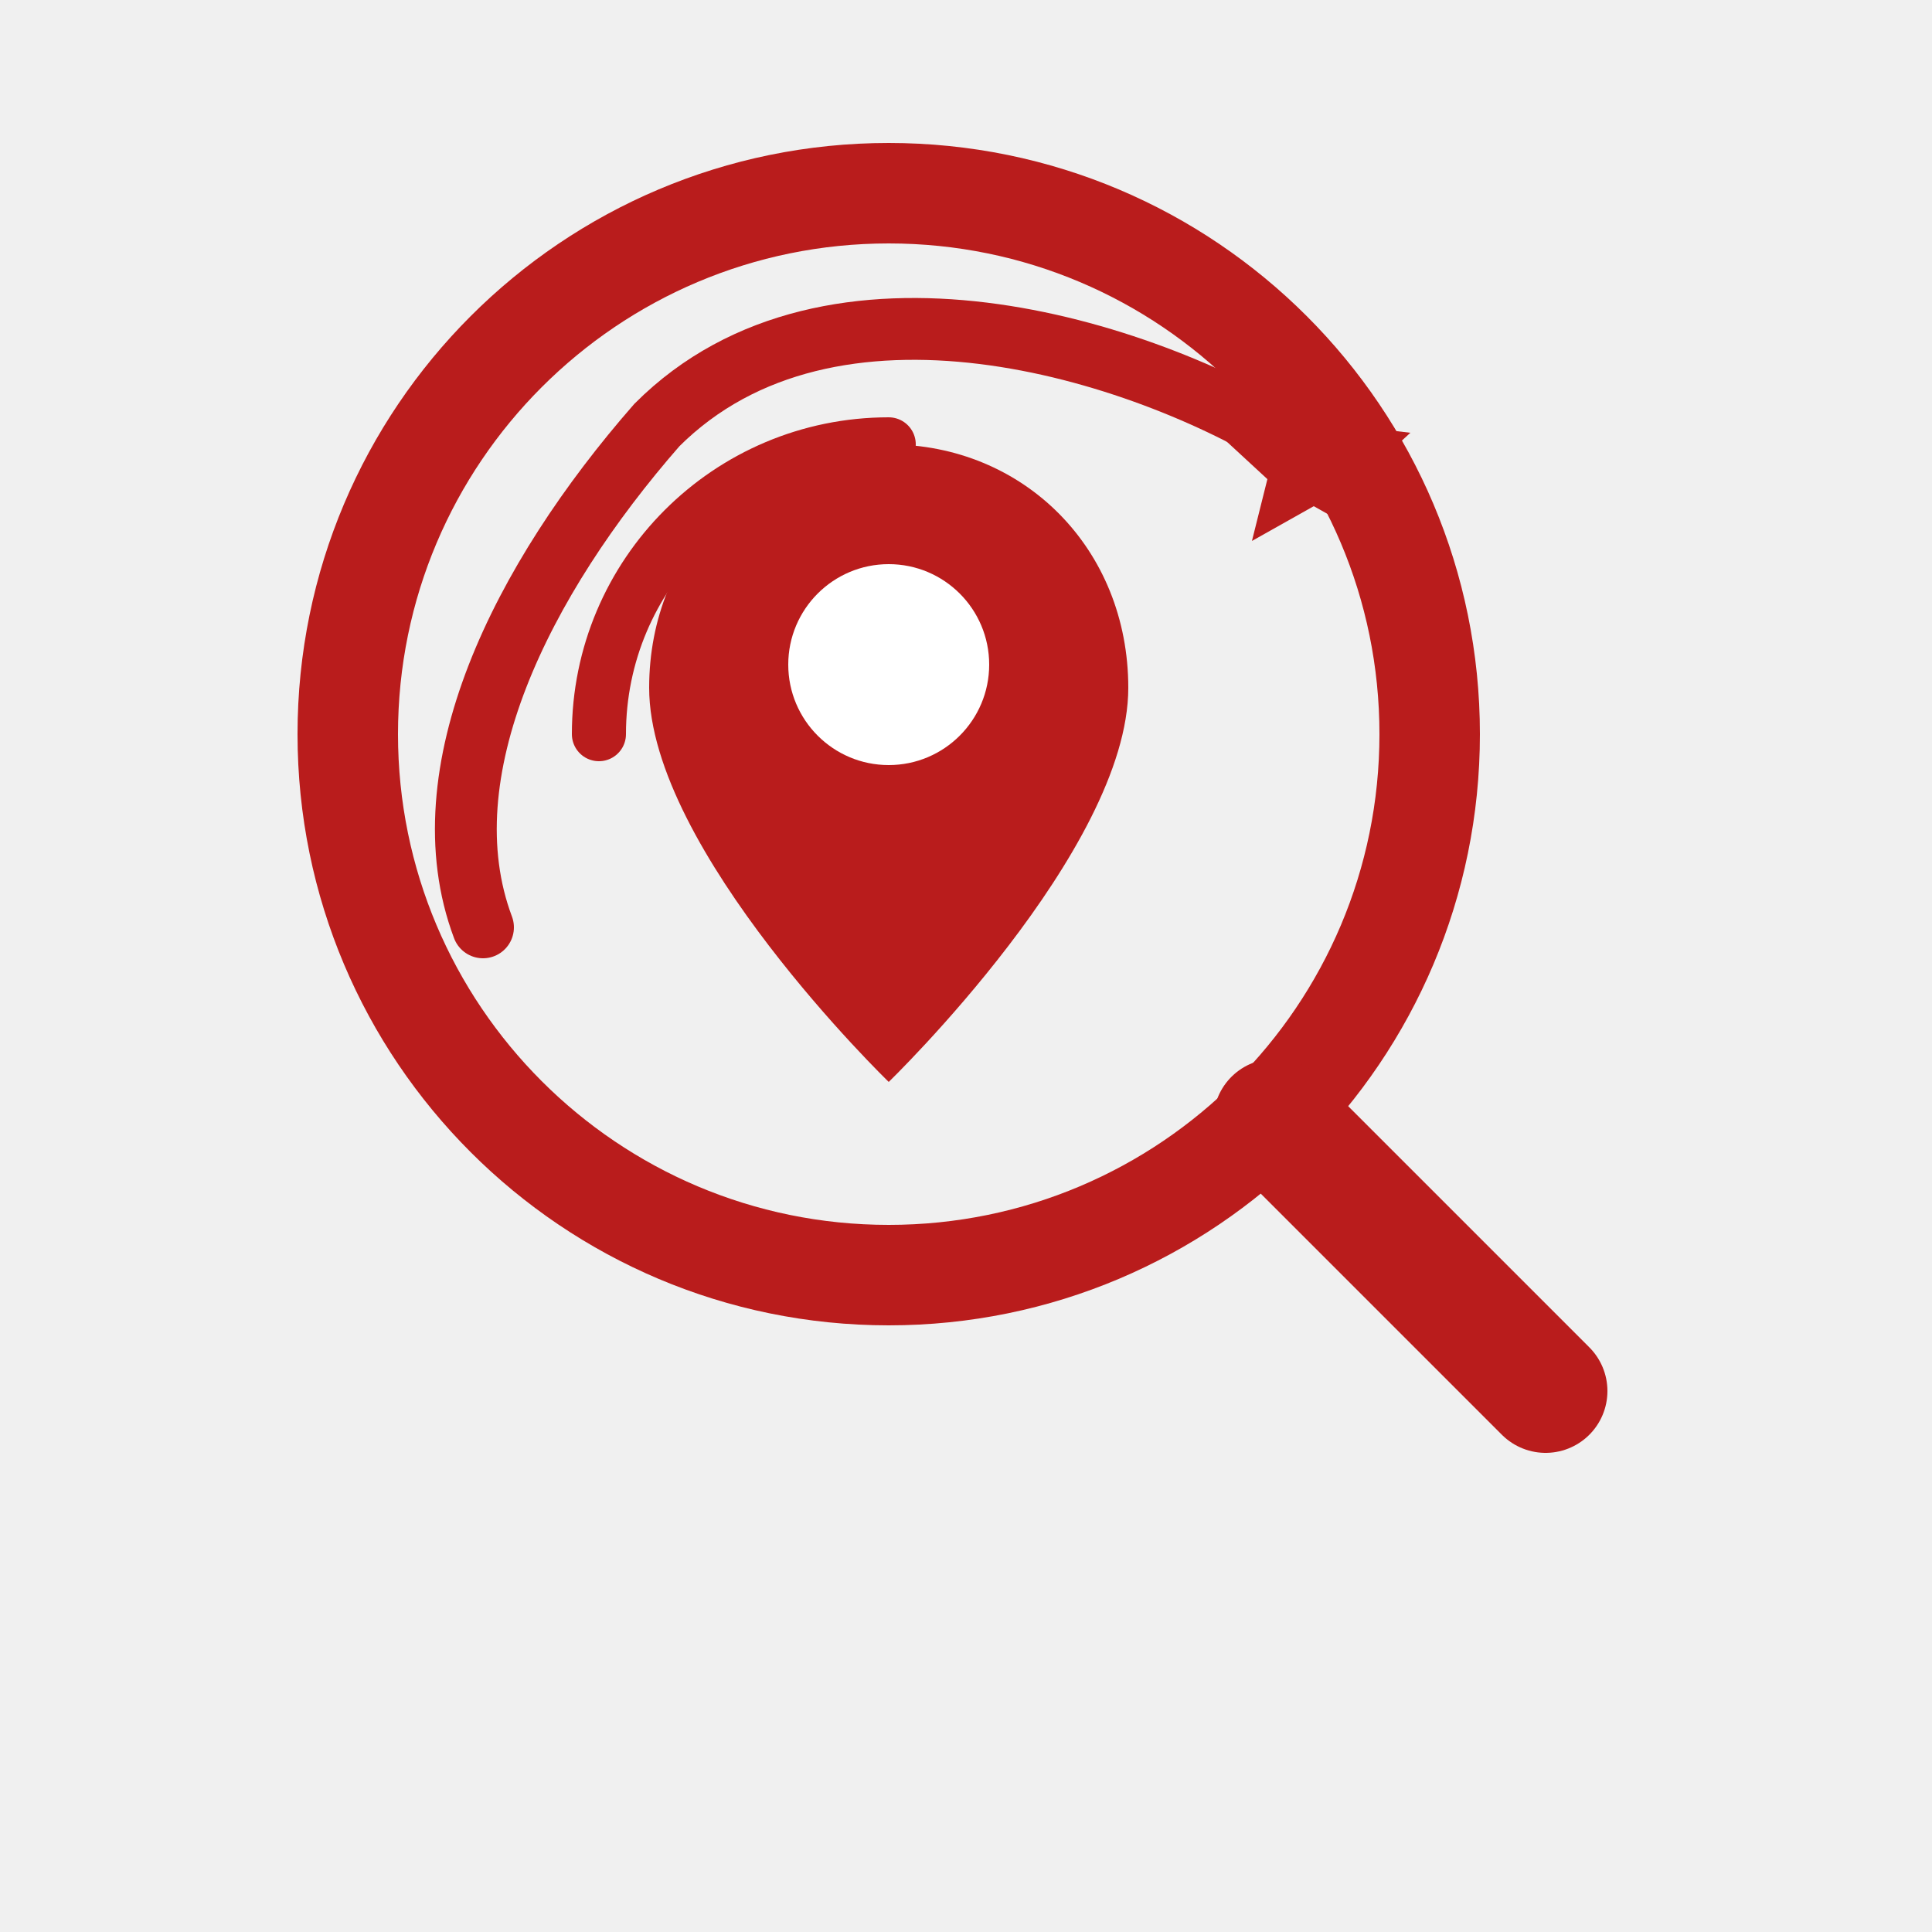
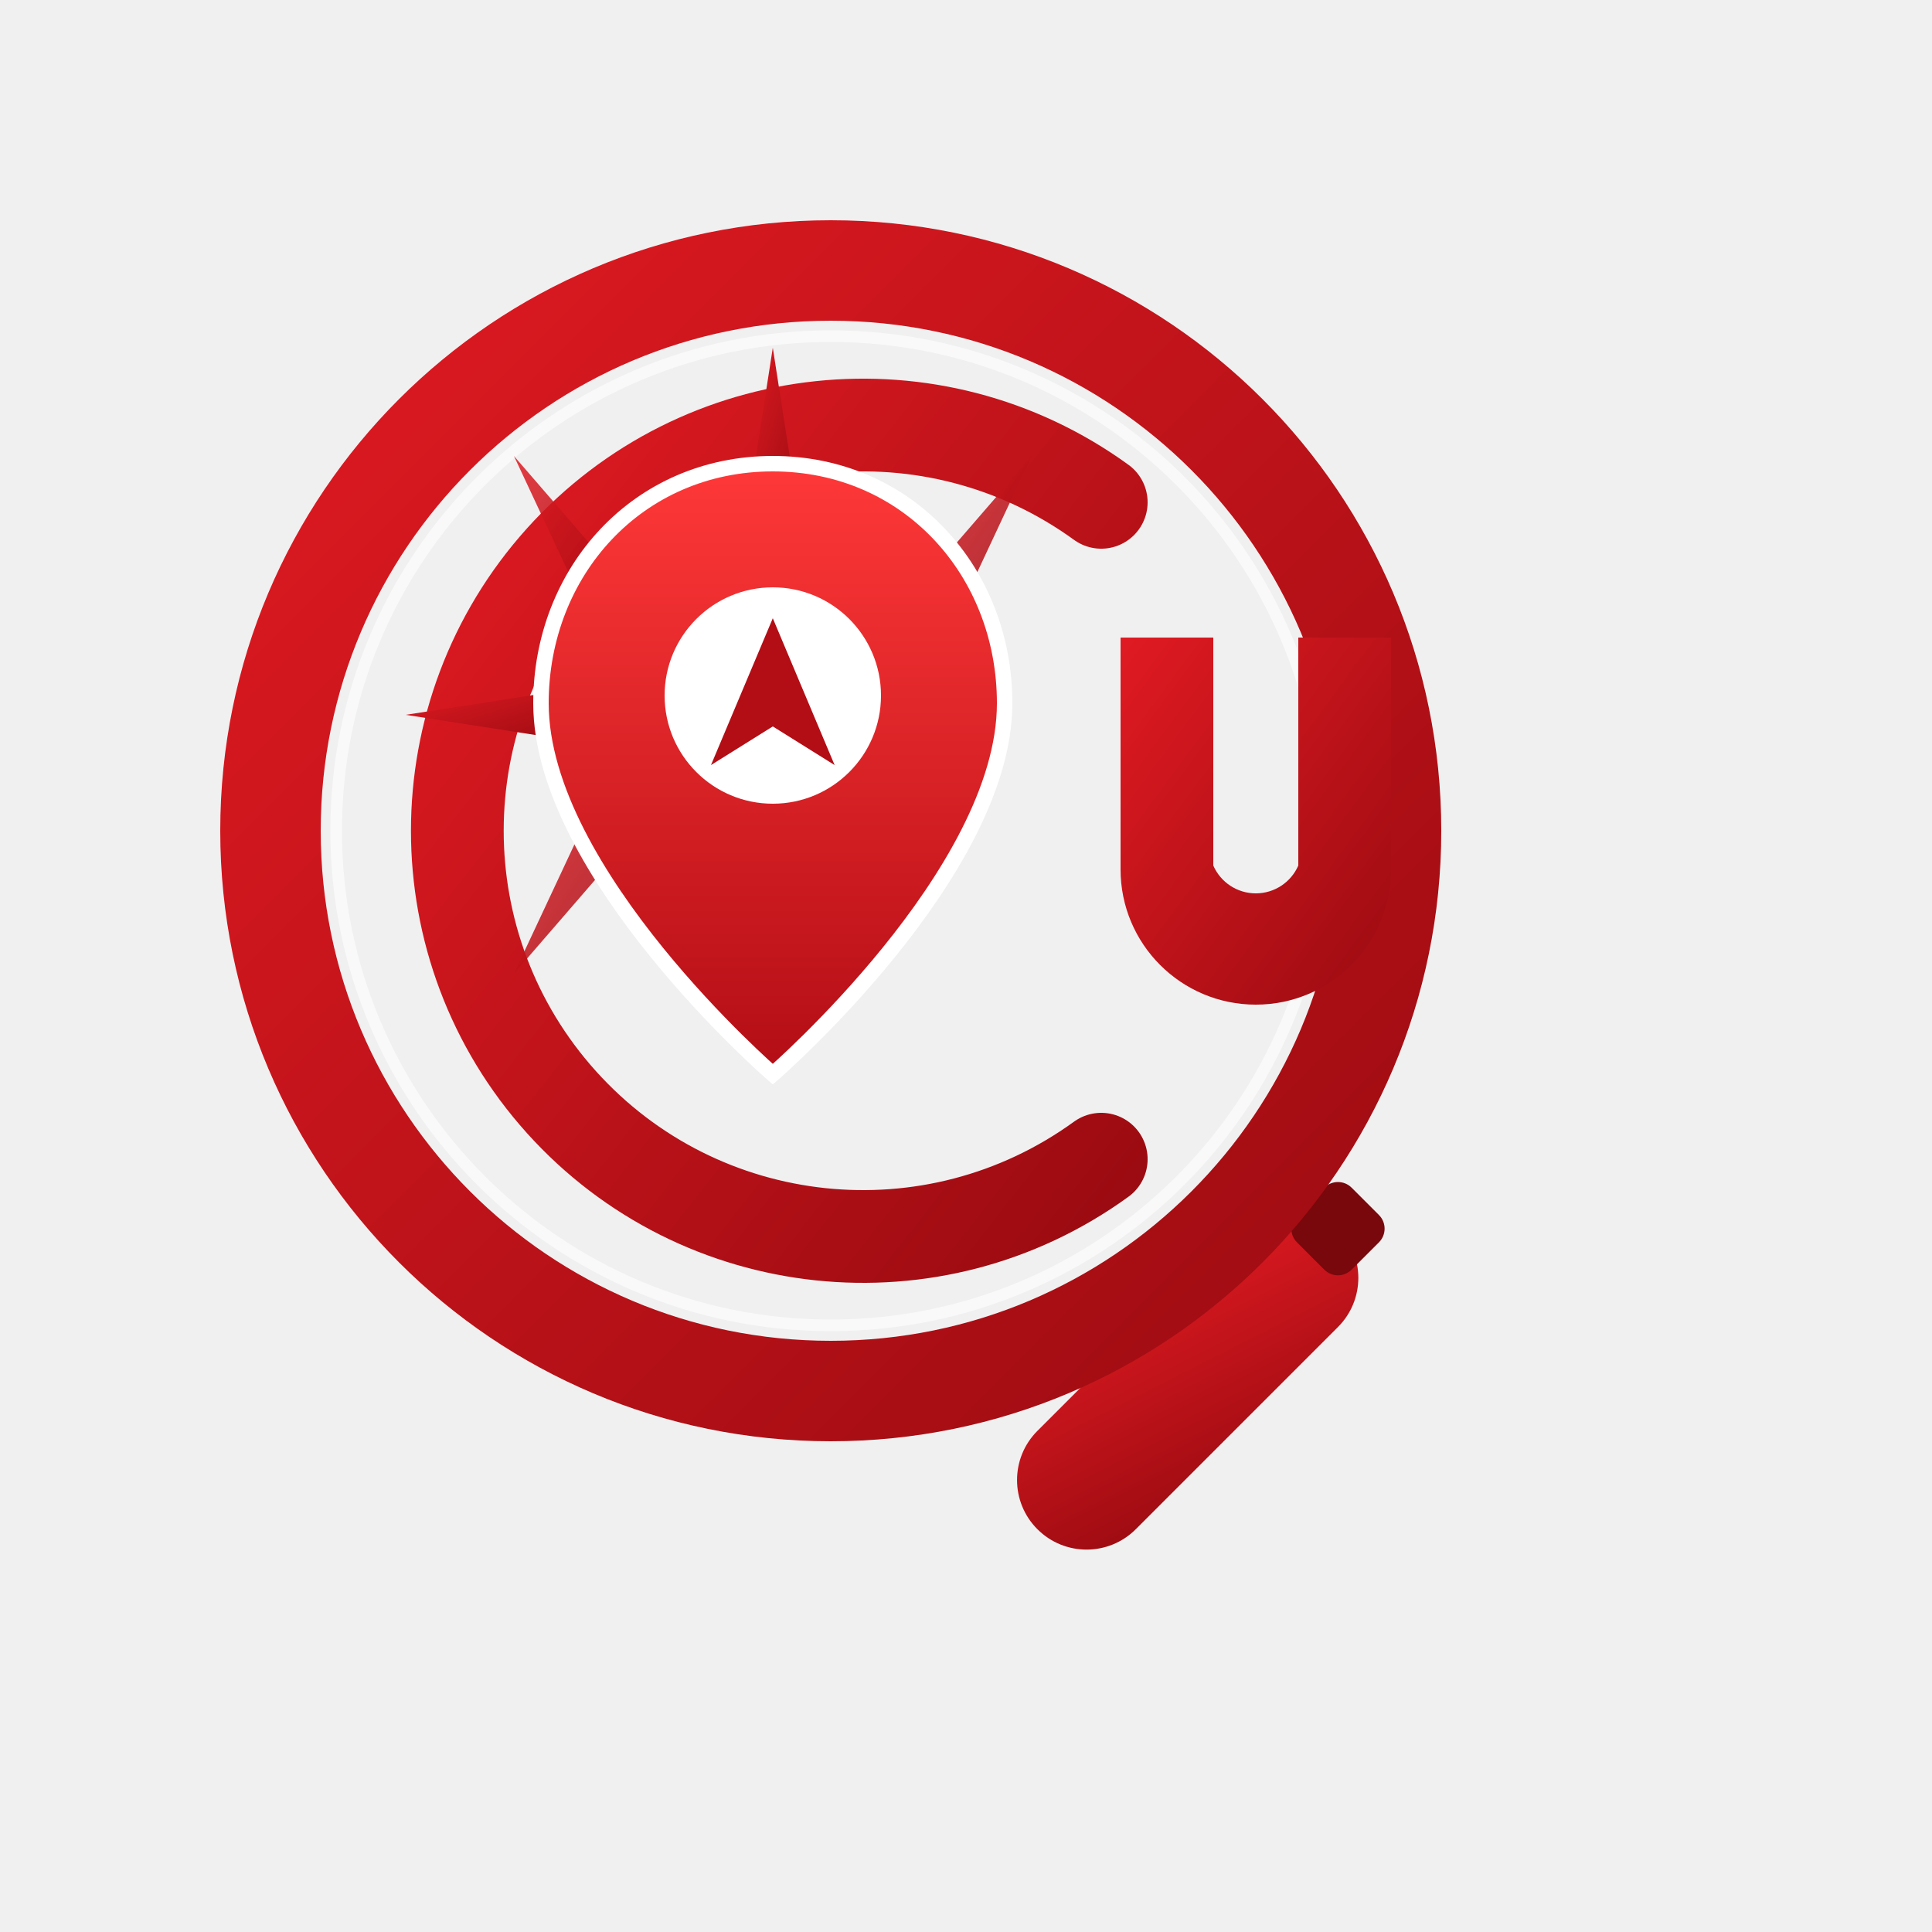
- <svg xmlns="http://www.w3.org/2000/svg" viewBox="0 0 500 500" fill="none" className="w-full h-full">
-   <circle cx="230" cy="190" r="140" stroke="#b91c1c" stroke-width="26" fill="none" />
-   <path d="M330 290 L400 360" stroke="#b91c1c" stroke-width="32" stroke-linecap="round" />
-   <path d="M155 190 A 75 75 0 0 1 230 115" stroke="#b91c1c" stroke-width="14" stroke-linecap="round" fill="none" />
-   <path d="M230 115 C195 115 168 142 168 178 C168 220 230 280 230 280 C230 280 292 220 292 178 C292 142 265 115 230 115 Z" fill="#b91c1c" />
-   <circle cx="230" cy="172" r="26" fill="#ffffff" />
-   <path d="M125 240 C110 200 135 150 170 110 C215 65 295 90 335 115" stroke="#b91c1c" stroke-width="16" stroke-linecap="round" fill="none" />
-   <polygon points="340,95 348,110 365,112 352,124 356,140 340,131 324,140 328,124 315,112 332,110" fill="#b91c1c" />
+ <svg xmlns="http://www.w3.org/2000/svg" viewBox="0 0 500 500" width="100%" height="100%">
+   <defs>
+     <linearGradient id="cuRedGrad" x1="0%" y1="0%" x2="100%" y2="100%">
+       <stop offset="0%" stop-color="#E01A22" />
+       <stop offset="100%" stop-color="#9B0B11" />
+     </linearGradient>
+     <linearGradient id="innerGleam" x1="0%" y1="0%" x2="0%" y2="100%">
+       <stop offset="0%" stop-color="#FF3838" />
+       <stop offset="100%" stop-color="#B30D15" />
+     </linearGradient>
+   </defs>
+   <g transform="rotate(45 330 330)">
+     <rect x="315" y="310" width="36" height="110" rx="18" fill="url(#cuRedGrad)" />
+     <rect x="323" y="300" width="20" height="20" rx="5" fill="#78080C" />
+   </g>
+   <circle cx="215" cy="215" r="145" stroke="url(#cuRedGrad)" stroke-width="26" fill="none" />
+   <circle cx="215" cy="215" r="128" stroke="#ffffff" stroke-width="3" fill="none" opacity="0.6" />
+   <path d="M 285 130             A 105 105 0 1 0 285 300" stroke="url(#cuRedGrad)" stroke-width="24" stroke-linecap="round" fill="none" />
+   <g fill="url(#cuRedGrad)">
+     <polygon points="200,90 207,135 193,135" />
+     <polygon points="200,280 207,235 193,235" />
+     <polygon points="105,185 150,178 150,192" />
+     <polygon points="133,118 165,155 155,165" opacity="0.85" />
+     <polygon points="133,252 155,205 165,215" opacity="0.85" />
+     <polygon points="267,118 245,165 235,155" opacity="0.85" />
+   </g>
+   <path d="M 200 120             C 165 120 140 148 140 182             C 140 226 200 278 200 278             C 200 278 260 226 260 182             C 260 148 235 120 200 120 Z" fill="url(#innerGleam)" stroke="#ffffff" stroke-width="4" />
+   <circle cx="200" cy="180" r="28" fill="#ffffff" />
+   <polygon points="200,160 216,198 200,188 184,198" fill="#B30D15" />
+   <path d="M 290 165             L 290 225             A 35 35 0 0 0 360 225             L 360 165             L 336 165             L 336 224             A 12 12 0 0 1 314 224             L 314 165 Z" fill="url(#cuRedGrad)" />
</svg>
